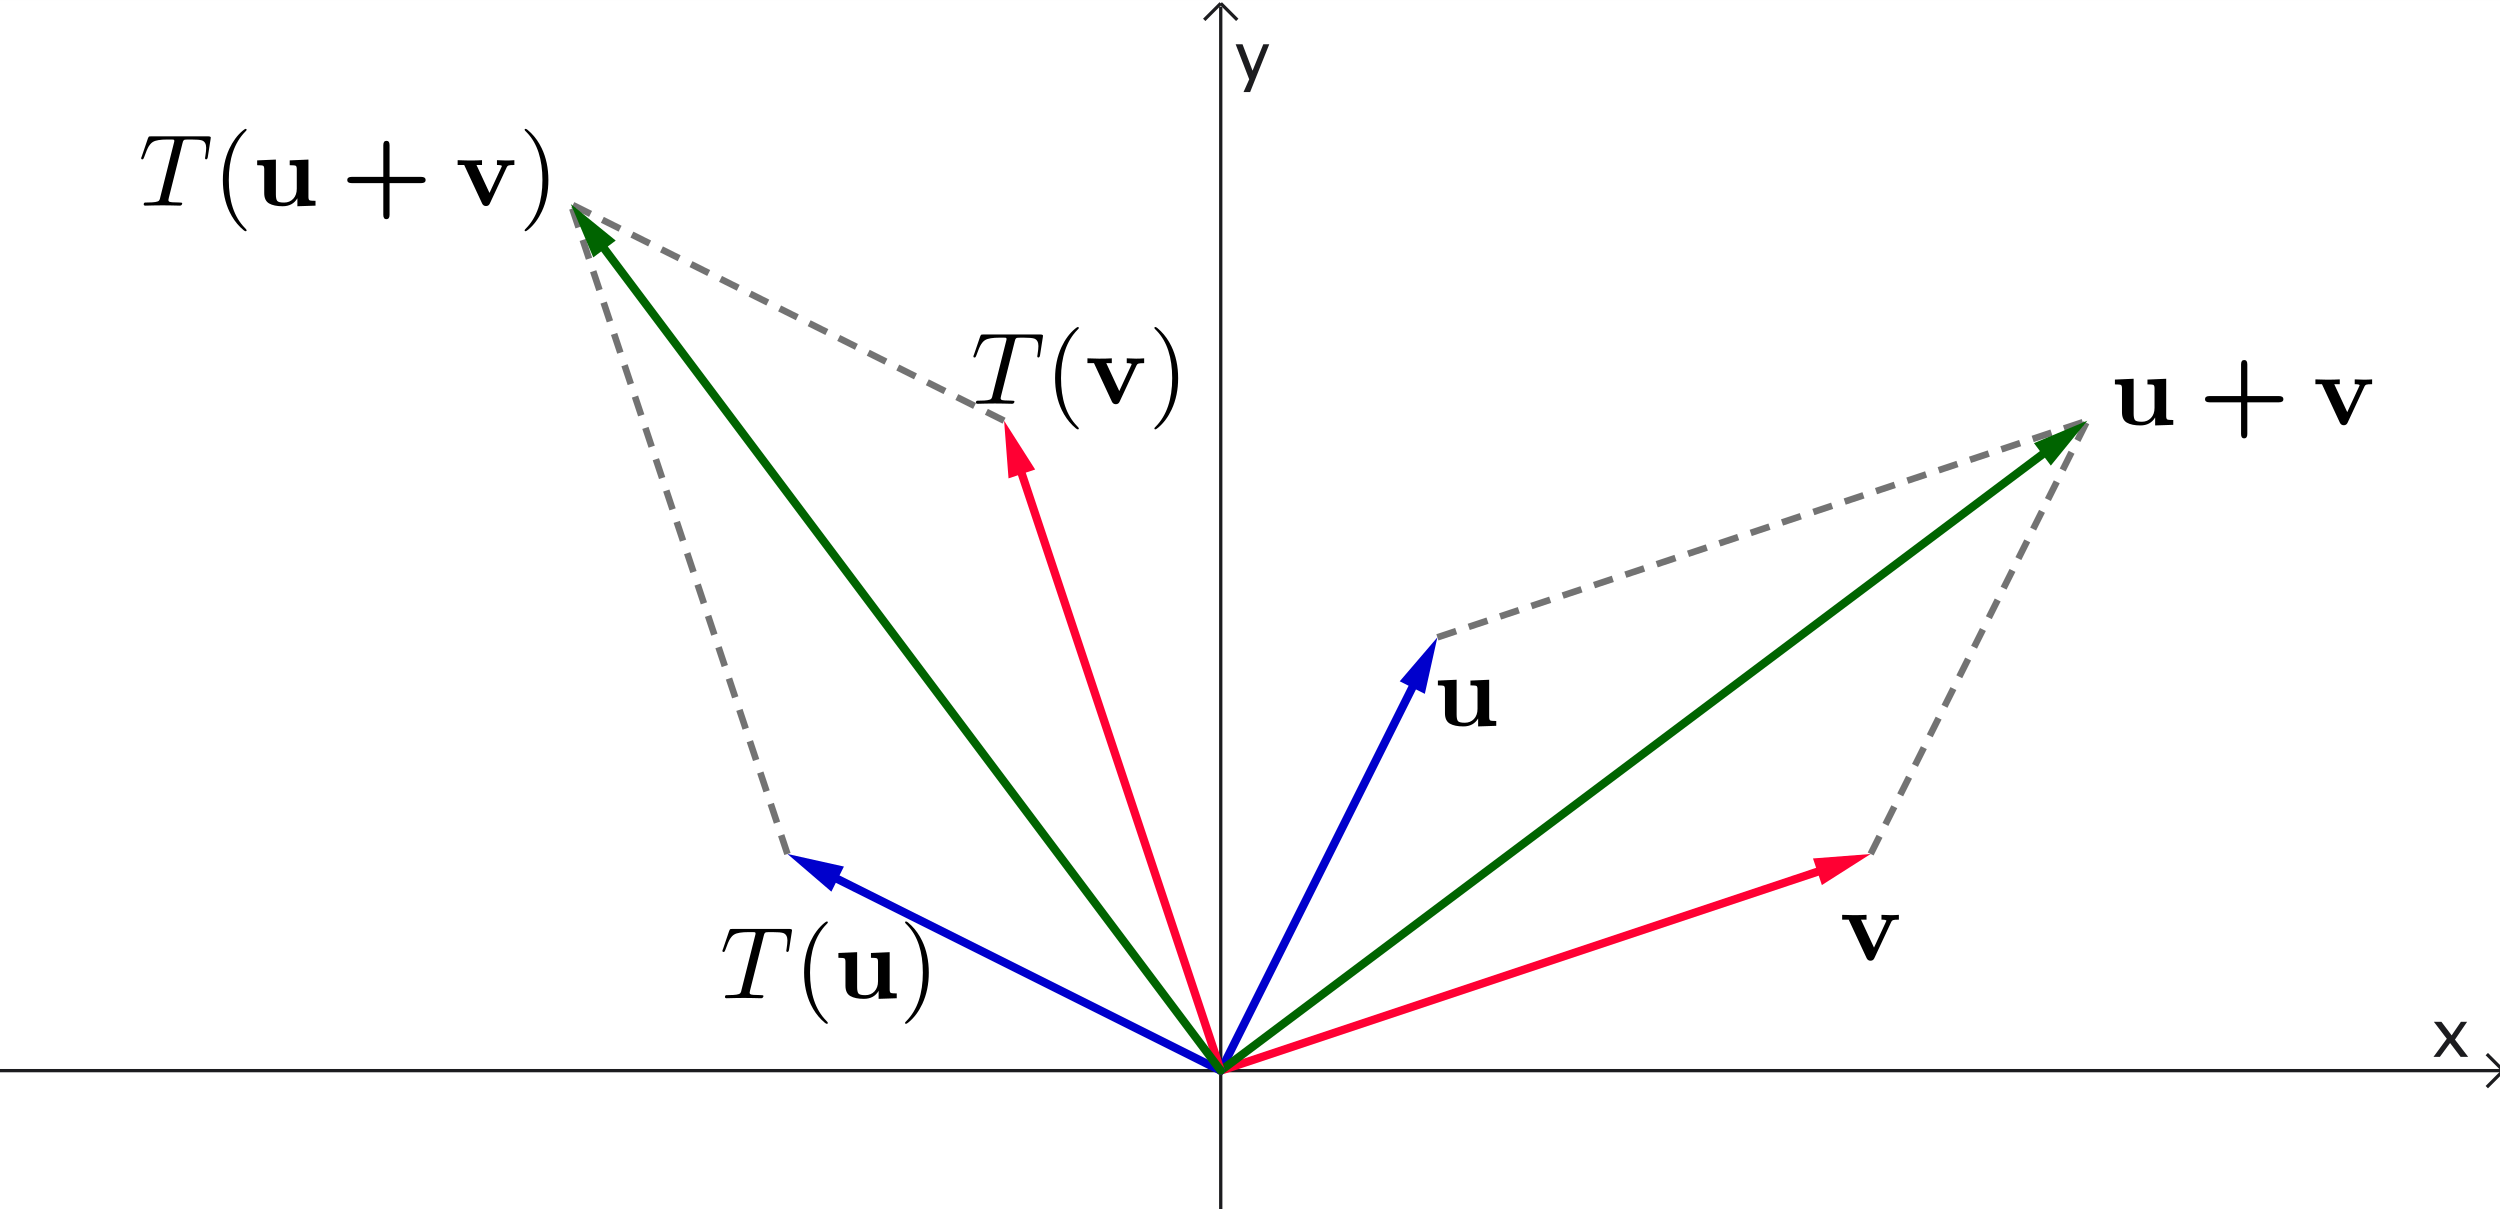
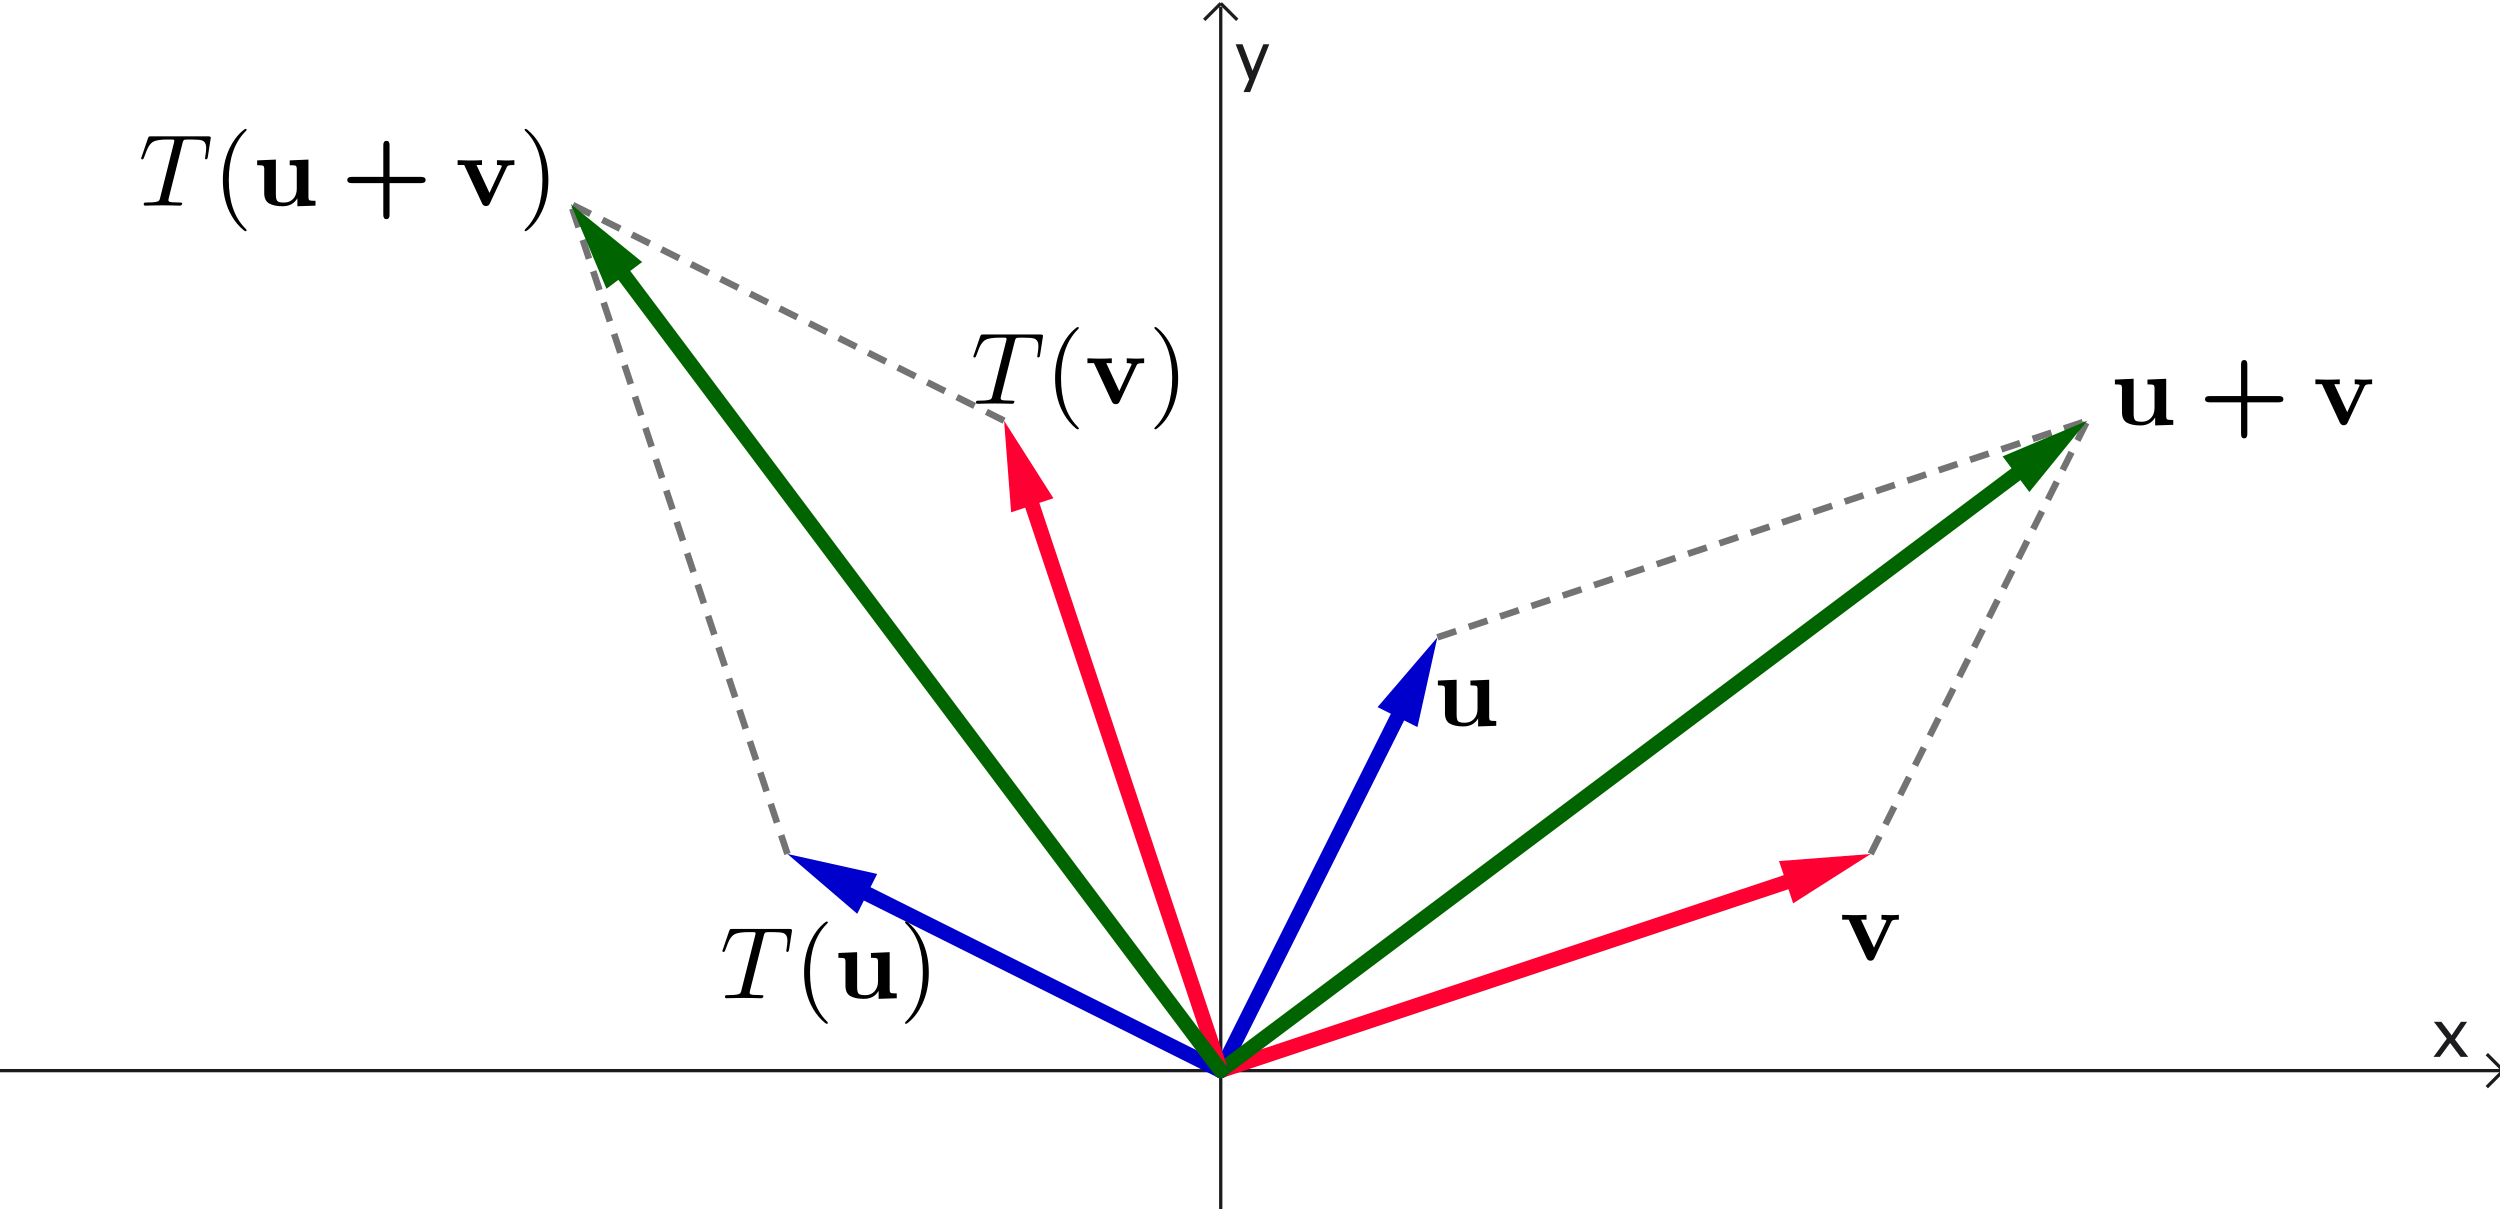
<svg xmlns="http://www.w3.org/2000/svg" version="1.1" baseProfile="full" width="23.14cm" height="11.189cm" viewBox="0 0 757 366">
  <g stroke-dashoffset="0" stroke-linejoin="miter" stroke-dasharray="none" stroke-width="1" stroke-linecap="square" stroke-miterlimit="10.000">
-     <clipPath id="clipc3ea86b8-57d0-4b7b-8f7b-2c72c73d7af8">
+     <clipPath id="clipa064e581-cd7c-45ed-8c48-73e059bdd0fc">
      <path d="M 0 0 L 0 367.00 L 759.00 367.00 L 759.00 0 z" />
    </clipPath>
    <g clip-path="url(#clip1)">
      <g fill="#ffffff" fill-rule="nonzero" fill-opacity="1" stroke="none">
        <path d="M 0 0 L 759.00 0 L 759.00 367.00 L 0 367.00 L 0 0 z" />
      </g>
    </g>
-     <clipPath id="clip0db4a43c-bb05-4250-ac1c-1faa10ddace3">
+     <clipPath id="clip0b846818-6258-4283-91d8-d1c5e910cdc9">
      <path d="M 0 0 L 0 367.00 L 759.00 367.00 L 759.00 0 z" />
    </clipPath>
    <g clip-path="url(#clip2)">
      <g stroke-opacity="1" fill="none" stroke="#1c1c1f" stroke-linecap="butt">
        <path d="M 369.64 2 L 369.64 367.00" />
      </g>
    </g>
-     <clipPath id="clip8db903e3-daa3-4205-8bb8-5accd9e9da5b">
+     <clipPath id="clipa6eed364-4244-49fd-bbd4-f849c9dbf397">
      <path d="M 0 0 L 0 367.00 L 759.00 367.00 L 759.00 0 z" />
    </clipPath>
    <g clip-path="url(#clip3)">
      <g stroke-opacity="1" fill="none" stroke="#1c1c1f" stroke-linecap="butt">
        <path d="M 369.64 1 L 364.64 6" />
      </g>
    </g>
-     <clipPath id="clip06de22af-8219-4cea-bf07-1225bd48ed68">
+     <clipPath id="clip9893a4e7-ae28-4933-9aa6-98c455147cae">
      <path d="M 0 0 L 0 367.00 L 759.00 367.00 L 759.00 0 z" />
    </clipPath>
    <g clip-path="url(#clip4)">
      <g stroke-opacity="1" fill="none" stroke="#1c1c1f" stroke-linecap="butt">
        <path d="M 369.64 1 L 374.64 6" />
      </g>
    </g>
-     <clipPath id="clip33e21926-91e4-49fe-b1ad-d27691a22e8d">
+     <clipPath id="clip8944e025-ee58-4f73-b05b-ed037d55479d">
      <path d="M 0 0 L 0 367.00 L 759.00 367.00 L 759.00 0 z" />
    </clipPath>
    <g clip-path="url(#clip5)">
      <g fill="#1c1c1f" fill-rule="nonzero" fill-opacity="1" stroke="none">
        <path d="M 736.86 320.00 L 740.89 314.52 L 736.98 309.39 L 739.26 309.39 L 742.36 313.48 L 745.16 309.39 L 747.04 309.39 L 743.36 314.78 L 747.36 320.00 L 745.07 320.00 L 741.88 315.80 L 738.79 320.00 z" />
      </g>
    </g>
-     <clipPath id="clip7aaffeeb-c2fa-4f74-b0db-bbebf2fb4381">
+     <clipPath id="clip5c2524cc-ed4a-4720-9235-3e1bd975000d">
      <path d="M 0 0 L 0 367.00 L 759.00 367.00 L 759.00 0 z" />
    </clipPath>
    <g clip-path="url(#clip6)">
      <g stroke-opacity="1" fill="none" stroke="#1c1c1f" stroke-linecap="butt">
        <path d="M 0 324.17 L 757.00 324.17" />
      </g>
    </g>
-     <clipPath id="clipa27ae152-c6ed-4196-b895-598af20bea13">
+     <clipPath id="clipefaccccf-1a83-47d5-bfe2-1f84c2d2781b">
      <path d="M 0 0 L 0 367.00 L 759.00 367.00 L 759.00 0 z" />
    </clipPath>
    <g clip-path="url(#clip7)">
      <g stroke-opacity="1" fill="none" stroke="#1c1c1f" stroke-linecap="butt">
        <path d="M 758.00 324.17 L 753.00 319.17" />
      </g>
    </g>
-     <clipPath id="clip1caef5b9-a9b8-464e-8d62-286d76f22863">
+     <clipPath id="clip196cb80e-a248-4a59-9334-26f4fef165e0">
      <path d="M 0 0 L 0 367.00 L 759.00 367.00 L 759.00 0 z" />
    </clipPath>
    <g clip-path="url(#clip8)">
      <g stroke-opacity="1" fill="none" stroke="#1c1c1f" stroke-linecap="butt">
        <path d="M 758.00 324.17 L 753.00 329.17" />
      </g>
    </g>
-     <clipPath id="clipbcf4a4c8-e412-4f4f-adc1-eb8c1e8cfc07">
+     <clipPath id="clip4a0d6f5f-45ab-4efe-ab0b-46a653d567ca">
      <path d="M 0 0 L 0 367.00 L 759.00 367.00 L 759.00 0 z" />
    </clipPath>
    <g clip-path="url(#clip9)">
      <g fill="#1c1c1f" fill-rule="nonzero" fill-opacity="1" stroke="none">
        <path d="M 376.54 27.857 L 378.26 24.000 L 374.16 13.395 L 376.24 13.395 L 379.27 21.383 L 382.52 13.395 L 384.33 13.395 L 378.54 27.857 z" />
      </g>
    </g>
    <g id="misc">
</g>
    <g id="layer0">
-       <clipPath id="clip0ee99dea-0169-4047-bc76-e16c8a32dce1">
+       <clipPath id="clip57a16f47-3f70-4e6d-ad49-f8a5e2d9057f">
        <path d="M 0 0 L 0 367.00 L 759.00 367.00 L 759.00 0 z" />
      </clipPath>
      <g clip-path="url(#clip10)">
        <g fill="none" stroke="#000000" stroke-opacity="0.549" stroke-linejoin="round" stroke-dasharray="6,4" stroke-width="2" stroke-linecap="butt">
          <path d="M 566.44 258.57 L 632.04 127.37" />
        </g>
      </g>
-       <clipPath id="clipfde66085-10df-4af8-a4c0-e0a36126cb8f">
+       <clipPath id="clip721f3503-b441-4bd9-8ecf-739edd54e97f">
        <path d="M 0 0 L 0 367.00 L 759.00 367.00 L 759.00 0 z" />
      </clipPath>
      <g clip-path="url(#clip11)">
        <g fill="none" stroke="#000000" stroke-opacity="0.549" stroke-linejoin="round" stroke-dasharray="6,4" stroke-width="2" stroke-linecap="butt">
          <path d="M 435.24 192.97 L 632.04 127.37" />
        </g>
      </g>
-       <clipPath id="clip973179ff-c99e-46dc-aad0-e03a7eee0686">
+       <clipPath id="clip5ae77c94-8eba-40ad-9d0a-f698a5d71ded">
        <path d="M 0 0 L 0 367.00 L 759.00 367.00 L 759.00 0 z" />
      </clipPath>
      <g clip-path="url(#clip12)">
        <g fill="none" stroke="#000000" stroke-opacity="0.549" stroke-linejoin="round" stroke-dasharray="6,4" stroke-width="2" stroke-linecap="butt">
          <path d="M 304.04 127.37 L 172.84 61.770" />
        </g>
      </g>
-       <clipPath id="clipd0238198-cf4e-4d97-a5d1-cf83425cc612">
+       <clipPath id="clipc1f0ba21-54bf-4169-881f-5ddfb0ff0583">
        <path d="M 0 0 L 0 367.00 L 759.00 367.00 L 759.00 0 z" />
      </clipPath>
      <g clip-path="url(#clip13)">
        <g fill="none" stroke="#000000" stroke-opacity="0.549" stroke-linejoin="round" stroke-dasharray="6,4" stroke-width="2" stroke-linecap="butt">
          <path d="M 238.44 258.57 L 172.84 61.770" />
        </g>
      </g>
-       <clipPath id="clip051f8f18-d4b0-4d17-a37a-a50615b9b5ce">
+       <clipPath id="clip56bd3860-feb6-4d3a-8723-5990f4068a00">
        <path d="M 0 0 L 0 367.00 L 759.00 367.00 L 759.00 0 z" />
      </clipPath>
      <g clip-path="url(#clip14)">
        <g fill="#ff0033" fill-rule="nonzero" fill-opacity="1" stroke="none">
-           <path d="M 566.44 258.57 L 548.97 259.92 L 549.92 262.76 L 549.92 262.76 C 549.92 262.76 549.92 262.76 549.92 262.76 L 369.24 322.99 C 368.59 323.21 368.24 323.91 368.45 324.57 C 368.63 325.09 369.12 325.42 369.64 325.42 C 369.77 325.42 369.90 325.40 370.03 325.36 L 550.71 265.13 C 550.71 265.13 550.71 265.13 550.71 265.13 L 550.71 265.13 L 551.66 267.98 L 566.44 258.57 z" />
-         </g>
-       </g>
-       <clipPath id="clipa4a30090-7253-4447-badb-ed8f6c9aabd1">
+           <path d="M 566.44 258.57 L 538.69 260.71 L 540.12 264.98 L 540.12 264.98 C 540.12 264.98 540.12 264.98 540.12 264.98 L 368.93 322.04 C 367.75 322.43 367.11 323.71 367.51 324.88 C 367.82 325.83 368.70 326.42 369.64 326.42 C 369.88 326.42 370.11 326.39 370.35 326.31 L 541.54 269.24 L 542.96 273.51 L 566.44 258.57 z" />
+         </g>
+       </g>
+       <clipPath id="clipdb39671c-b5c6-43c8-8a1d-80e6af33c5d9">
        <path d="M 0 0 L 0 367.00 L 759.00 367.00 L 759.00 0 z" />
      </clipPath>
      <g clip-path="url(#clip15)">
        <g fill="#0000cc" fill-rule="nonzero" fill-opacity="1" stroke="none">
-           <path d="M 435.24 192.97 L 423.84 206.28 L 426.52 207.62 L 426.52 207.62 C 426.52 207.62 426.52 207.62 426.52 207.62 L 368.52 323.61 C 368.21 324.23 368.46 324.98 369.08 325.29 C 369.26 325.38 369.45 325.42 369.64 325.42 C 370.10 325.42 370.54 325.17 370.76 324.73 L 428.76 208.74 C 428.76 208.74 428.76 208.74 428.76 208.74 L 428.76 208.74 L 431.44 210.08 L 435.24 192.97 z" />
-         </g>
-       </g>
-       <clipPath id="clip25a0d574-b4c9-436e-85a1-2133d4f68b61">
+           <path d="M 435.24 192.97 L 417.13 214.10 L 421.15 216.11 L 421.15 216.11 L 367.63 323.17 C 367.07 324.28 367.52 325.63 368.63 326.19 C 368.96 326.35 369.30 326.42 369.64 326.42 C 370.46 326.42 371.26 325.97 371.65 325.18 L 425.18 218.13 L 425.18 218.13 L 429.20 220.14 L 435.24 192.97 z" />
+         </g>
+       </g>
+       <clipPath id="clip4335f911-aee4-4ea9-9a3f-80fdc4075755">
        <path d="M 0 0 L 0 367.00 L 759.00 367.00 L 759.00 0 z" />
      </clipPath>
      <g clip-path="url(#clip16)">
        <g fill="#006400" fill-rule="nonzero" fill-opacity="1" stroke="none">
-           <path d="M 632.04 127.37 L 615.89 134.17 L 617.69 136.57 L 617.69 136.57 C 617.69 136.57 617.69 136.57 617.69 136.57 L 368.89 323.17 C 368.34 323.59 368.23 324.37 368.64 324.92 C 368.89 325.25 369.26 325.42 369.64 325.42 C 369.90 325.42 370.16 325.34 370.39 325.17 L 370.39 325.17 L 619.19 138.57 L 620.99 140.97 L 632.04 127.37 z" />
-         </g>
-       </g>
-       <clipPath id="clip4d1fc62c-879f-4b13-89dd-d6dce0bf6334">
+           <path d="M 632.04 127.37 L 606.39 138.17 L 609.09 141.77 L 609.09 141.77 C 609.09 141.77 609.09 141.77 609.09 141.77 L 368.29 322.37 C 367.30 323.12 367.09 324.53 367.84 325.52 C 368.28 326.11 368.96 326.42 369.64 326.42 C 370.11 326.42 370.58 326.28 370.99 325.97 L 370.99 325.97 L 611.79 145.37 L 614.49 148.97 L 632.04 127.37 z" />
+         </g>
+       </g>
+       <clipPath id="clip15c454a2-ed7f-4436-a315-2462d01ba7f6">
        <path d="M 0 0 L 0 367.00 L 759.00 367.00 L 759.00 0 z" />
      </clipPath>
      <g clip-path="url(#clip17)">
        <g fill="#ff0033" fill-rule="nonzero" fill-opacity="1" stroke="none">
-           <path d="M 304.04 127.37 L 305.38 144.84 L 308.23 143.89 L 308.23 143.89 C 308.23 143.89 308.23 143.89 308.23 143.89 L 368.45 324.57 C 368.63 325.09 369.12 325.42 369.64 325.42 C 369.77 325.42 369.90 325.40 370.03 325.36 C 370.69 325.14 371.04 324.43 370.83 323.78 L 310.60 143.10 C 310.60 143.10 310.60 143.10 310.60 143.10 L 310.60 143.10 L 313.45 142.15 L 304.04 127.37 z" />
-         </g>
-       </g>
-       <clipPath id="clip52f9f29c-663f-4965-8a6c-79c4225956e7">
+           <path d="M 304.04 127.37 L 306.17 155.12 L 310.44 153.70 L 310.44 153.70 L 367.51 324.88 C 367.82 325.83 368.70 326.42 369.64 326.42 C 369.88 326.42 370.11 326.39 370.35 326.31 C 371.53 325.91 372.17 324.64 371.77 323.46 L 314.71 152.27 L 314.71 152.27 L 318.98 150.85 L 304.04 127.37 z" />
+         </g>
+       </g>
+       <clipPath id="clip39fcbe52-61ca-4657-a34b-3a1a8ff2536e">
        <path d="M 0 0 L 0 367.00 L 759.00 367.00 L 759.00 0 z" />
      </clipPath>
      <g clip-path="url(#clip18)">
        <g fill="#0000cc" fill-rule="nonzero" fill-opacity="1" stroke="none">
-           <path d="M 238.44 258.57 L 251.74 269.98 L 253.08 267.29 L 369.08 325.29 C 369.26 325.38 369.45 325.42 369.64 325.42 C 370.10 325.42 370.54 325.17 370.76 324.73 C 371.07 324.11 370.82 323.36 370.20 323.05 L 254.20 265.06 L 255.54 262.37 L 238.44 258.57 z" />
-         </g>
-       </g>
-       <clipPath id="clip55941524-51d7-4d2e-a051-c42a70972dfd">
+           <path d="M 238.44 258.57 L 259.57 276.68 L 261.58 272.66 L 261.58 272.66 L 368.63 326.19 C 368.96 326.35 369.30 326.42 369.64 326.42 C 370.46 326.42 371.26 325.97 371.65 325.18 C 372.21 324.07 371.76 322.72 370.65 322.16 L 263.59 268.63 L 263.59 268.63 L 265.61 264.61 L 238.44 258.57 z" />
+         </g>
+       </g>
+       <clipPath id="clip885e6c06-5d37-401d-be14-5683a070c88b">
        <path d="M 0 0 L 0 367.00 L 759.00 367.00 L 759.00 0 z" />
      </clipPath>
      <g clip-path="url(#clip19)">
        <g fill="#006400" fill-rule="nonzero" fill-opacity="1" stroke="none">
-           <path d="M 172.84 61.770 L 179.64 77.920 L 182.04 76.120 L 368.64 324.92 C 368.89 325.25 369.26 325.42 369.64 325.42 C 369.90 325.42 370.16 325.34 370.39 325.17 C 370.94 324.76 371.05 323.97 370.64 323.42 L 184.04 74.620 L 186.44 72.820 L 172.84 61.770 z" />
+           <path d="M 172.84 61.770 L 183.64 87.420 L 187.24 84.720 L 187.24 84.720 L 367.84 325.52 C 368.28 326.11 368.96 326.42 369.64 326.42 C 370.11 326.42 370.58 326.28 370.99 325.97 C 371.98 325.23 372.19 323.82 371.44 322.82 L 190.84 82.020 L 194.44 79.320 L 172.84 61.770 z" />
        </g>
      </g>
      <g transform="matrix(0.31, 0, 0, 0.31, 434.00, 219.76)">
-         <clipPath id="clipef57aea4-a763-484d-ac1a-6b062b3c183b">
+         <clipPath id="clip200d42d7-3e62-4295-8c5d-59a0f8b0fecf">
          <path d="M -1400.0 -708.92 L -1400.0 474.95 L 1048.4 474.95 L 1048.4 -708.92 z" />
        </clipPath>
        <g clip-path="url(#clip20)">
          <g fill="#000000" fill-rule="nonzero" fill-opacity="1" stroke="none">
            <path d="M 43.797 -7.203 Q 39.203 0.594 29.406 0.594 Q 20.906 0.594 16.156 -2.156 Q 11.406 -4.906 11.406 -12.297 L 11.406 -35.594 Q 11.406 -38.406 10.344 -38.953 Q 9.297 -39.500 4.5 -39.500 L 4.5 -44.203 L 22.797 -45.000 L 22.797 -10.906 Q 22.797 -6.297 24.094 -4.641 Q 25.406 -3 30.797 -3 Q 36.297 -3 39.750 -6.703 Q 43.203 -10.406 43.203 -16.500 L 43.203 -35.594 Q 43.203 -38.406 42.141 -38.953 Q 41.094 -39.500 36.297 -39.500 L 36.297 -44.203 L 54.594 -45.000 L 54.594 -8.594 Q 54.594 -5.797 55.641 -5.25 Q 56.703 -4.703 61.500 -4.703 L 61.500 0 L 43.797 0.594 L 43.797 -7.203 z" />
          </g>
        </g>
      </g>
      <g transform="matrix(0.31, 0, 0, 0.31, 557.00, 290.76)">
-         <clipPath id="clipfc7fdf30-fd91-4cc7-b083-aceda8f88c59">
+         <clipPath id="clipad6d72f5-8b5e-42f2-acf1-822c3ff02bbf">
          <path d="M -1796.8 -937.95 L -1796.8 245.92 L 651.61 245.92 L 651.61 -937.95 z" />
        </clipPath>
        <g clip-path="url(#clip21)">
          <g fill="#000000" fill-rule="nonzero" fill-opacity="1" stroke="none">
            <path d="M 50.594 -37.594 L 34.000 -2 Q 32.906 0.406 30.297 0.406 Q 27.703 0.406 26.500 -2.094 L 9 -39.703 L 2.594 -39.703 L 2.594 -44.406 Q 3.594 -44.406 8 -44.250 Q 12.406 -44.094 14.000 -44.094 Q 21.406 -44.094 26.406 -44.406 L 26.406 -39.703 L 21.000 -39.703 L 33.703 -12.406 L 45.297 -37.406 Q 45.797 -38.406 45.797 -38.594 Q 45.797 -39.703 41.000 -39.703 L 41.000 -44.406 Q 47.297 -44.094 50.094 -44.094 Q 54.203 -44.094 58.000 -44.406 L 58.000 -39.703 Q 53.594 -39.703 52.344 -39.250 Q 51.094 -38.797 50.594 -37.594 z" />
          </g>
        </g>
      </g>
      <g transform="matrix(0.31, 0, 0, 0.31, 639.00, 128.62)">
-         <clipPath id="clip03a89c86-e4f8-4533-99ec-c0e2d0a664f7">
+         <clipPath id="clipd135ebb0-d449-452b-a2b5-fbdebad321f7">
          <path d="M -2061.3 -414.91 L -2061.3 768.96 L 387.10 768.96 L 387.10 -414.91 z" />
        </clipPath>
        <g clip-path="url(#clip22)">
          <g fill="#000000" fill-rule="nonzero" fill-opacity="1" stroke="none">
            <path d="M 43.797 -7.203 Q 39.203 0.594 29.406 0.594 Q 20.906 0.594 16.156 -2.156 Q 11.406 -4.906 11.406 -12.297 L 11.406 -35.594 Q 11.406 -38.406 10.344 -38.953 Q 9.297 -39.500 4.5 -39.500 L 4.5 -44.203 L 22.797 -45.000 L 22.797 -10.906 Q 22.797 -6.297 24.094 -4.641 Q 25.406 -3 30.797 -3 Q 36.297 -3 39.750 -6.703 Q 43.203 -10.406 43.203 -16.500 L 43.203 -35.594 Q 43.203 -38.406 42.141 -38.953 Q 41.094 -39.500 36.297 -39.500 L 36.297 -44.203 L 54.594 -45.000 L 54.594 -8.594 Q 54.594 -5.797 55.641 -5.25 Q 56.703 -4.703 61.500 -4.703 L 61.500 0 L 43.797 0.594 L 43.797 -7.203 z" />
          </g>
        </g>
      </g>
      <g transform="matrix(0.31, 0, 0, 0.31, 665.70, 128.62)">
-         <clipPath id="clip3162f95b-0be6-4567-b799-055da1796be4">
+         <clipPath id="clip35ad2e27-e40c-497d-bc51-4f89e872e4af">
          <path d="M -2147.4 -414.91 L -2147.4 768.96 L 300.97 768.96 L 300.97 -414.91 z" />
        </clipPath>
        <g clip-path="url(#clip23)">
          <g fill="#000000" fill-rule="nonzero" fill-opacity="1" stroke="none">
            <path d="M 47.703 -22.000 L 47.703 9 Q 47.703 13.203 44.594 13.203 Q 41.594 13.203 41.594 9 L 41.594 -22.000 L 10.703 -22.000 Q 6.406 -22.000 6.406 -25.000 Q 6.406 -28.094 10.703 -28.094 L 41.594 -28.094 L 41.594 -59.094 Q 41.594 -63.297 44.703 -63.297 Q 47.703 -63.297 47.703 -59.094 L 47.703 -28.094 L 78.594 -28.094 Q 82.906 -28.094 82.906 -25.000 Q 82.906 -22.000 78.594 -22.000 L 47.703 -22.000 z" />
          </g>
        </g>
      </g>
      <g transform="matrix(0.31, 0, 0, 0.31, 700.30, 128.62)">
-         <clipPath id="clip964297f7-ff75-42d8-b759-68137b19cd9e">
+         <clipPath id="clip61b217e4-f2c7-4537-bfb1-3ce54c16f723">
          <path d="M -2259.0 -414.91 L -2259.0 768.96 L 189.35 768.96 L 189.35 -414.91 z" />
        </clipPath>
        <g clip-path="url(#clip24)">
          <g fill="#000000" fill-rule="nonzero" fill-opacity="1" stroke="none">
            <path d="M 50.594 -37.594 L 34.000 -2 Q 32.906 0.406 30.297 0.406 Q 27.703 0.406 26.500 -2.094 L 9 -39.703 L 2.594 -39.703 L 2.594 -44.406 Q 3.594 -44.406 8 -44.250 Q 12.406 -44.094 14.000 -44.094 Q 21.406 -44.094 26.406 -44.406 L 26.406 -39.703 L 21.000 -39.703 L 33.703 -12.406 L 45.297 -37.406 Q 45.797 -38.406 45.797 -38.594 Q 45.797 -39.703 41.000 -39.703 L 41.000 -44.406 Q 47.297 -44.094 50.094 -44.094 Q 54.203 -44.094 58.000 -44.406 L 58.000 -39.703 Q 53.594 -39.703 52.344 -39.250 Q 51.094 -38.797 50.594 -37.594 z" />
          </g>
        </g>
      </g>
      <g transform="matrix(0.31, 0, 0, 0.31, 42.000, 62.250)">
-         <clipPath id="clip3989bfd5-a448-48b7-a6f7-0bbe1271974c">
+         <clipPath id="clip31f1f77b-8f40-4c25-a86c-fd2a493b2998">
          <path d="M -135.48 -200.81 L -135.48 983.06 L 2312.9 983.06 L 2312.9 -200.81 z" />
        </clipPath>
        <g clip-path="url(#clip25)">
          <g fill="#000000" fill-rule="nonzero" fill-opacity="1" stroke="none">
            <path d="M 42.703 -60.703 L 29.406 -7.594 Q 29.000 -6.094 29.000 -5.5 Q 29.000 -4 30.594 -3.594 L 30.703 -3.594 Q 31.406 -3.406 32.703 -3.297 Q 35.297 -3.094 39.094 -3.094 Q 42.203 -3.094 42.406 -2.5 Q 42.500 -2.297 42.500 -2 Q 42.094 -0.094 40.297 0 L 31.703 -0.203 L 31.594 -0.203 L 23.500 -0.297 L 23.297 -0.297 L 15.000 -0.203 L 14.797 -0.203 L 6.703 0 L 6.594 0 Q 4.906 0 4.906 -1.203 Q 4.906 -2.703 6 -3 Q 6.703 -3.094 9.094 -3.094 Q 18.000 -3.094 19.703 -4.797 Q 20.297 -5.406 20.703 -6.594 Q 20.703 -6.797 20.797 -7.094 L 20.797 -7.297 L 20.906 -7.297 L 20.906 -7.406 Q 20.906 -7.5 21.000 -7.906 L 34.406 -61.297 Q 34.797 -62.500 34.797 -63.391 Q 34.797 -64.297 33.906 -64.500 Q 33.297 -64.594 32.000 -64.594 L 28.094 -64.594 Q 17.797 -64.594 14.000 -62.297 Q 11.906 -61.094 10.297 -58.594 L 10.203 -58.500 L 10.203 -58.406 L 10.094 -58.406 Q 8 -55.094 5.297 -47.297 Q 4.594 -45.406 4.094 -45.297 Q 3.906 -45.203 3.594 -45.203 Q 2.406 -45.203 2.406 -46.297 Q 2.406 -46.906 3 -48.094 L 9 -65.703 Q 9.594 -67.406 10.406 -67.594 Q 10.906 -67.703 12.203 -67.703 L 67.703 -67.703 Q 70.203 -67.703 70.406 -66.594 Q 70.406 -65.703 70.203 -64.906 L 67.500 -47.500 Q 67.203 -45.406 66.000 -45.203 Q 64.797 -45.203 64.797 -46.500 Q 64.797 -47.203 65.094 -48.406 Q 65.906 -53.594 65.906 -56.406 Q 65.906 -62.203 61.797 -63.703 Q 59.203 -64.594 51.297 -64.594 Q 45.906 -64.594 45.000 -64.406 Q 43.703 -64.094 43.094 -62.203 L 43.094 -62.094 Q 42.906 -61.594 42.703 -60.703 z" />
          </g>
        </g>
      </g>
      <g transform="matrix(0.31, 0, 0, 0.31, 64.413, 62.250)">
-         <clipPath id="clip5b9ac215-8b93-424e-9848-f0930f462621">
+         <clipPath id="clip3bd8b320-2ff3-400b-9198-683a5f77cdf1">
          <path d="M -207.78 -200.81 L -207.78 983.06 L 2240.6 983.06 L 2240.6 -200.81 z" />
        </clipPath>
        <g clip-path="url(#clip26)">
          <g fill="#000000" fill-rule="nonzero" fill-opacity="1" stroke="none">
            <path d="M 33.094 24.000 L 33.094 24.000 Q 33.094 25.000 32.094 25.000 Q 30.906 25.000 26.797 20.906 Q 20.594 14.703 16.500 6.203 Q 9.906 -7.406 9.906 -25.000 Q 9.906 -41.906 16.203 -55.500 Q 21.406 -66.594 29.406 -73.297 Q 31.500 -75.000 32.094 -75.000 Q 33.094 -75.000 33.094 -74.000 Q 33.094 -73.500 31.797 -72.297 Q 15.703 -55.906 15.703 -25.000 Q 15.703 5.797 31.406 21.797 Q 33.094 23.500 33.094 24.000 z" />
          </g>
        </g>
      </g>
      <g transform="matrix(0.31, 0, 0, 0.31, 76.472, 62.250)">
-         <clipPath id="clipf65ad522-43ba-495a-a2f7-895c78a5bdfe">
+         <clipPath id="clip42999674-6838-4f68-8099-01bdac6d503e">
          <path d="M -246.68 -200.81 L -246.68 983.06 L 2201.7 983.06 L 2201.7 -200.81 z" />
        </clipPath>
        <g clip-path="url(#clip27)">
          <g fill="#000000" fill-rule="nonzero" fill-opacity="1" stroke="none">
            <path d="M 43.797 -7.203 Q 39.203 0.594 29.406 0.594 Q 20.906 0.594 16.156 -2.156 Q 11.406 -4.906 11.406 -12.297 L 11.406 -35.594 Q 11.406 -38.406 10.344 -38.953 Q 9.297 -39.500 4.5 -39.500 L 4.5 -44.203 L 22.797 -45.000 L 22.797 -10.906 Q 22.797 -6.297 24.094 -4.641 Q 25.406 -3 30.797 -3 Q 36.297 -3 39.750 -6.703 Q 43.203 -10.406 43.203 -16.500 L 43.203 -35.594 Q 43.203 -38.406 42.141 -38.953 Q 41.094 -39.500 36.297 -39.500 L 36.297 -44.203 L 54.594 -45.000 L 54.594 -8.594 Q 54.594 -5.797 55.641 -5.25 Q 56.703 -4.703 61.500 -4.703 L 61.500 0 L 43.797 0.594 L 43.797 -7.203 z" />
          </g>
        </g>
      </g>
      <g transform="matrix(0.31, 0, 0, 0.31, 103.17, 62.250)">
-         <clipPath id="clip44cd3b9c-7224-409e-8af1-736d42b272ac">
+         <clipPath id="clipdef6a49e-0d8b-46b6-91b1-c7b34030c5a4">
          <path d="M -332.81 -200.81 L -332.81 983.06 L 2115.6 983.06 L 2115.6 -200.81 z" />
        </clipPath>
        <g clip-path="url(#clip28)">
          <g fill="#000000" fill-rule="nonzero" fill-opacity="1" stroke="none">
            <path d="M 47.703 -22.000 L 47.703 9 Q 47.703 13.203 44.594 13.203 Q 41.594 13.203 41.594 9 L 41.594 -22.000 L 10.703 -22.000 Q 6.406 -22.000 6.406 -25.000 Q 6.406 -28.094 10.703 -28.094 L 41.594 -28.094 L 41.594 -59.094 Q 41.594 -63.297 44.703 -63.297 Q 47.703 -63.297 47.703 -59.094 L 47.703 -28.094 L 78.594 -28.094 Q 82.906 -28.094 82.906 -25.000 Q 82.906 -22.000 78.594 -22.000 L 47.703 -22.000 z" />
          </g>
        </g>
      </g>
      <g transform="matrix(0.31, 0, 0, 0.31, 137.77, 62.250)">
-         <clipPath id="clip9a0c58a9-eec4-490c-aeb0-c3af8270662e">
+         <clipPath id="clip845a8ead-972d-4658-ad8f-521decbcaf61">
          <path d="M -444.43 -200.81 L -444.43 983.06 L 2004.0 983.06 L 2004.0 -200.81 z" />
        </clipPath>
        <g clip-path="url(#clip29)">
          <g fill="#000000" fill-rule="nonzero" fill-opacity="1" stroke="none">
            <path d="M 50.594 -37.594 L 34.000 -2 Q 32.906 0.406 30.297 0.406 Q 27.703 0.406 26.500 -2.094 L 9 -39.703 L 2.594 -39.703 L 2.594 -44.406 Q 3.594 -44.406 8 -44.250 Q 12.406 -44.094 14.000 -44.094 Q 21.406 -44.094 26.406 -44.406 L 26.406 -39.703 L 21.000 -39.703 L 33.703 -12.406 L 45.297 -37.406 Q 45.797 -38.406 45.797 -38.594 Q 45.797 -39.703 41.000 -39.703 L 41.000 -44.406 Q 47.297 -44.094 50.094 -44.094 Q 54.203 -44.094 58.000 -44.406 L 58.000 -39.703 Q 53.594 -39.703 52.344 -39.250 Q 51.094 -38.797 50.594 -37.594 z" />
          </g>
        </g>
      </g>
      <g transform="matrix(0.31, 0, 0, 0.31, 157.09, 62.250)">
-         <clipPath id="clipd336ac61-ec62-434c-9990-2a69e69275d6">
+         <clipPath id="clipc7ca8f30-462a-45bf-b657-a60c7800d353">
          <path d="M -506.73 -200.81 L -506.73 983.06 L 1941.7 983.06 L 1941.7 -200.81 z" />
        </clipPath>
        <g clip-path="url(#clip30)">
          <g fill="#000000" fill-rule="nonzero" fill-opacity="1" stroke="none">
            <path d="M 28.906 -25.000 L 28.906 -25.000 Q 28.906 -8.094 22.594 5.5 Q 17.406 16.594 9.406 23.297 Q 7.297 25.000 6.703 25.000 Q 5.703 25.000 5.703 24.000 Q 5.703 23.500 7 22.297 Q 23.094 5.906 23.094 -25.000 Q 23.094 -55.500 8.094 -71.203 L 7.594 -71.703 Q 5.703 -73.500 5.703 -74.000 Q 5.703 -75.000 6.703 -75.000 Q 7.906 -75.000 12.000 -70.906 Q 18.203 -64.703 22.297 -56.203 Q 28.906 -42.594 28.906 -25.000 z" />
          </g>
        </g>
      </g>
      <g transform="matrix(0.31, 0, 0, 0.31, 218.00, 302.25)">
-         <clipPath id="clipd015441a-5b27-46f4-855f-19e08e85ae2c">
+         <clipPath id="clip720e46cb-6e69-4f9a-be8d-cd5ce0e7dbd5">
          <path d="M -703.23 -975.00 L -703.23 208.87 L 1745.2 208.87 L 1745.2 -975.00 z" />
        </clipPath>
        <g clip-path="url(#clip31)">
          <g fill="#000000" fill-rule="nonzero" fill-opacity="1" stroke="none">
            <path d="M 42.703 -60.703 L 29.406 -7.594 Q 29.000 -6.094 29.000 -5.5 Q 29.000 -4 30.594 -3.594 L 30.703 -3.594 Q 31.406 -3.406 32.703 -3.297 Q 35.297 -3.094 39.094 -3.094 Q 42.203 -3.094 42.406 -2.5 Q 42.500 -2.297 42.500 -2 Q 42.094 -0.094 40.297 0 L 31.703 -0.203 L 31.594 -0.203 L 23.500 -0.297 L 23.297 -0.297 L 15.000 -0.203 L 14.797 -0.203 L 6.703 0 L 6.594 0 Q 4.906 0 4.906 -1.203 Q 4.906 -2.703 6 -3 Q 6.703 -3.094 9.094 -3.094 Q 18.000 -3.094 19.703 -4.797 Q 20.297 -5.406 20.703 -6.594 Q 20.703 -6.797 20.797 -7.094 L 20.797 -7.297 L 20.906 -7.297 L 20.906 -7.406 Q 20.906 -7.5 21.000 -7.906 L 34.406 -61.297 Q 34.797 -62.500 34.797 -63.391 Q 34.797 -64.297 33.906 -64.500 Q 33.297 -64.594 32.000 -64.594 L 28.094 -64.594 Q 17.797 -64.594 14.000 -62.297 Q 11.906 -61.094 10.297 -58.594 L 10.203 -58.500 L 10.203 -58.406 L 10.094 -58.406 Q 8 -55.094 5.297 -47.297 Q 4.594 -45.406 4.094 -45.297 Q 3.906 -45.203 3.594 -45.203 Q 2.406 -45.203 2.406 -46.297 Q 2.406 -46.906 3 -48.094 L 9 -65.703 Q 9.594 -67.406 10.406 -67.594 Q 10.906 -67.703 12.203 -67.703 L 67.703 -67.703 Q 70.203 -67.703 70.406 -66.594 Q 70.406 -65.703 70.203 -64.906 L 67.500 -47.500 Q 67.203 -45.406 66.000 -45.203 Q 64.797 -45.203 64.797 -46.500 Q 64.797 -47.203 65.094 -48.406 Q 65.906 -53.594 65.906 -56.406 Q 65.906 -62.203 61.797 -63.703 Q 59.203 -64.594 51.297 -64.594 Q 45.906 -64.594 45.000 -64.406 Q 43.703 -64.094 43.094 -62.203 L 43.094 -62.094 Q 42.906 -61.594 42.703 -60.703 z" />
          </g>
        </g>
      </g>
      <g transform="matrix(0.31, 0, 0, 0.31, 240.41, 302.25)">
-         <clipPath id="clip49a76bdb-59a0-4fbe-b0a5-287466861b09">
+         <clipPath id="clip09f01df2-afb9-4b9d-9ae6-4390ccf94334">
          <path d="M -775.53 -975.00 L -775.53 208.87 L 1672.9 208.87 L 1672.9 -975.00 z" />
        </clipPath>
        <g clip-path="url(#clip32)">
          <g fill="#000000" fill-rule="nonzero" fill-opacity="1" stroke="none">
            <path d="M 33.094 24.000 L 33.094 24.000 Q 33.094 25.000 32.094 25.000 Q 30.906 25.000 26.797 20.906 Q 20.594 14.703 16.500 6.203 Q 9.906 -7.406 9.906 -25.000 Q 9.906 -41.906 16.203 -55.500 Q 21.406 -66.594 29.406 -73.297 Q 31.500 -75.000 32.094 -75.000 Q 33.094 -75.000 33.094 -74.000 Q 33.094 -73.500 31.797 -72.297 Q 15.703 -55.906 15.703 -25.000 Q 15.703 5.797 31.406 21.797 Q 33.094 23.500 33.094 24.000 z" />
          </g>
        </g>
      </g>
      <g transform="matrix(0.31, 0, 0, 0.31, 252.47, 302.25)">
-         <clipPath id="clip1dc7b8c4-0a96-4820-88d8-33442bd91c89">
+         <clipPath id="clip7884ad1a-f4f2-4a83-9a4f-c5d919ebdd7a">
          <path d="M -814.43 -975.00 L -814.43 208.87 L 1634.0 208.87 L 1634.0 -975.00 z" />
        </clipPath>
        <g clip-path="url(#clip33)">
          <g fill="#000000" fill-rule="nonzero" fill-opacity="1" stroke="none">
            <path d="M 43.797 -7.203 Q 39.203 0.594 29.406 0.594 Q 20.906 0.594 16.156 -2.156 Q 11.406 -4.906 11.406 -12.297 L 11.406 -35.594 Q 11.406 -38.406 10.344 -38.953 Q 9.297 -39.500 4.5 -39.500 L 4.5 -44.203 L 22.797 -45.000 L 22.797 -10.906 Q 22.797 -6.297 24.094 -4.641 Q 25.406 -3 30.797 -3 Q 36.297 -3 39.750 -6.703 Q 43.203 -10.406 43.203 -16.500 L 43.203 -35.594 Q 43.203 -38.406 42.141 -38.953 Q 41.094 -39.500 36.297 -39.500 L 36.297 -44.203 L 54.594 -45.000 L 54.594 -8.594 Q 54.594 -5.797 55.641 -5.25 Q 56.703 -4.703 61.500 -4.703 L 61.500 0 L 43.797 0.594 L 43.797 -7.203 z" />
          </g>
        </g>
      </g>
      <g transform="matrix(0.31, 0, 0, 0.31, 272.28, 302.25)">
-         <clipPath id="clipe574c1cf-8bb0-42bd-b82d-a778744f7153">
+         <clipPath id="clip814bb439-00a4-45ae-a2ed-458551e7ce45">
          <path d="M -878.33 -975.00 L -878.33 208.87 L 1570.1 208.87 L 1570.1 -975.00 z" />
        </clipPath>
        <g clip-path="url(#clip34)">
          <g fill="#000000" fill-rule="nonzero" fill-opacity="1" stroke="none">
            <path d="M 28.906 -25.000 L 28.906 -25.000 Q 28.906 -8.094 22.594 5.5 Q 17.406 16.594 9.406 23.297 Q 7.297 25.000 6.703 25.000 Q 5.703 25.000 5.703 24.000 Q 5.703 23.500 7 22.297 Q 23.094 5.906 23.094 -25.000 Q 23.094 -55.500 8.094 -71.203 L 7.594 -71.703 Q 5.703 -73.500 5.703 -74.000 Q 5.703 -75.000 6.703 -75.000 Q 7.906 -75.000 12.000 -70.906 Q 18.203 -64.703 22.297 -56.203 Q 28.906 -42.594 28.906 -25.000 z" />
          </g>
        </g>
      </g>
      <g transform="matrix(0.31, 0, 0, 0.31, 294.00, 122.25)">
-         <clipPath id="clip3209097d-1ef5-43fe-9331-479f9d58569e">
+         <clipPath id="clip71abee69-0860-4176-aae8-0f1ca021f714">
          <path d="M -948.39 -394.35 L -948.39 789.52 L 1500.0 789.52 L 1500.0 -394.35 z" />
        </clipPath>
        <g clip-path="url(#clip35)">
          <g fill="#000000" fill-rule="nonzero" fill-opacity="1" stroke="none">
            <path d="M 42.703 -60.703 L 29.406 -7.594 Q 29.000 -6.094 29.000 -5.5 Q 29.000 -4 30.594 -3.594 L 30.703 -3.594 Q 31.406 -3.406 32.703 -3.297 Q 35.297 -3.094 39.094 -3.094 Q 42.203 -3.094 42.406 -2.5 Q 42.500 -2.297 42.500 -2 Q 42.094 -0.094 40.297 0 L 31.703 -0.203 L 31.594 -0.203 L 23.500 -0.297 L 23.297 -0.297 L 15.000 -0.203 L 14.797 -0.203 L 6.703 0 L 6.594 0 Q 4.906 0 4.906 -1.203 Q 4.906 -2.703 6 -3 Q 6.703 -3.094 9.094 -3.094 Q 18.000 -3.094 19.703 -4.797 Q 20.297 -5.406 20.703 -6.594 Q 20.703 -6.797 20.797 -7.094 L 20.797 -7.297 L 20.906 -7.297 L 20.906 -7.406 Q 20.906 -7.5 21.000 -7.906 L 34.406 -61.297 Q 34.797 -62.500 34.797 -63.391 Q 34.797 -64.297 33.906 -64.500 Q 33.297 -64.594 32.000 -64.594 L 28.094 -64.594 Q 17.797 -64.594 14.000 -62.297 Q 11.906 -61.094 10.297 -58.594 L 10.203 -58.500 L 10.203 -58.406 L 10.094 -58.406 Q 8 -55.094 5.297 -47.297 Q 4.594 -45.406 4.094 -45.297 Q 3.906 -45.203 3.594 -45.203 Q 2.406 -45.203 2.406 -46.297 Q 2.406 -46.906 3 -48.094 L 9 -65.703 Q 9.594 -67.406 10.406 -67.594 Q 10.906 -67.703 12.203 -67.703 L 67.703 -67.703 Q 70.203 -67.703 70.406 -66.594 Q 70.406 -65.703 70.203 -64.906 L 67.500 -47.500 Q 67.203 -45.406 66.000 -45.203 Q 64.797 -45.203 64.797 -46.500 Q 64.797 -47.203 65.094 -48.406 Q 65.906 -53.594 65.906 -56.406 Q 65.906 -62.203 61.797 -63.703 Q 59.203 -64.594 51.297 -64.594 Q 45.906 -64.594 45.000 -64.406 Q 43.703 -64.094 43.094 -62.203 L 43.094 -62.094 Q 42.906 -61.594 42.703 -60.703 z" />
          </g>
        </g>
      </g>
      <g transform="matrix(0.31, 0, 0, 0.31, 316.41, 122.25)">
-         <clipPath id="clipff6cb5c6-6ab5-4dd9-952d-a1b0efcc4779">
+         <clipPath id="clipa5fc235a-cb31-4ff8-a8fe-c1661b955cd4">
          <path d="M -1020.7 -394.35 L -1020.7 789.52 L 1427.7 789.52 L 1427.7 -394.35 z" />
        </clipPath>
        <g clip-path="url(#clip36)">
          <g fill="#000000" fill-rule="nonzero" fill-opacity="1" stroke="none">
            <path d="M 33.094 24.000 L 33.094 24.000 Q 33.094 25.000 32.094 25.000 Q 30.906 25.000 26.797 20.906 Q 20.594 14.703 16.500 6.203 Q 9.906 -7.406 9.906 -25.000 Q 9.906 -41.906 16.203 -55.500 Q 21.406 -66.594 29.406 -73.297 Q 31.500 -75.000 32.094 -75.000 Q 33.094 -75.000 33.094 -74.000 Q 33.094 -73.500 31.797 -72.297 Q 15.703 -55.906 15.703 -25.000 Q 15.703 5.797 31.406 21.797 Q 33.094 23.500 33.094 24.000 z" />
          </g>
        </g>
      </g>
      <g transform="matrix(0.31, 0, 0, 0.31, 328.47, 122.25)">
-         <clipPath id="clip7631f536-cc52-42ea-ab6b-a689781dec0a">
+         <clipPath id="clip945efc36-2f34-4207-b1f3-63ca028e8645">
          <path d="M -1059.6 -394.35 L -1059.6 789.52 L 1388.8 789.52 L 1388.8 -394.35 z" />
        </clipPath>
        <g clip-path="url(#clip37)">
          <g fill="#000000" fill-rule="nonzero" fill-opacity="1" stroke="none">
            <path d="M 50.594 -37.594 L 34.000 -2 Q 32.906 0.406 30.297 0.406 Q 27.703 0.406 26.500 -2.094 L 9 -39.703 L 2.594 -39.703 L 2.594 -44.406 Q 3.594 -44.406 8 -44.250 Q 12.406 -44.094 14.000 -44.094 Q 21.406 -44.094 26.406 -44.406 L 26.406 -39.703 L 21.000 -39.703 L 33.703 -12.406 L 45.297 -37.406 Q 45.797 -38.406 45.797 -38.594 Q 45.797 -39.703 41.000 -39.703 L 41.000 -44.406 Q 47.297 -44.094 50.094 -44.094 Q 54.203 -44.094 58.000 -44.406 L 58.000 -39.703 Q 53.594 -39.703 52.344 -39.250 Q 51.094 -38.797 50.594 -37.594 z" />
          </g>
        </g>
      </g>
      <g transform="matrix(0.31, 0, 0, 0.31, 347.78, 122.25)">
-         <clipPath id="clip0b0dd126-292a-4878-a3d2-89562d3654ea">
+         <clipPath id="clip49e54baf-ef63-4c8b-882c-c03d00285a77">
          <path d="M -1121.9 -394.35 L -1121.9 789.52 L 1326.5 789.52 L 1326.5 -394.35 z" />
        </clipPath>
        <g clip-path="url(#clip38)">
          <g fill="#000000" fill-rule="nonzero" fill-opacity="1" stroke="none">
            <path d="M 28.906 -25.000 L 28.906 -25.000 Q 28.906 -8.094 22.594 5.5 Q 17.406 16.594 9.406 23.297 Q 7.297 25.000 6.703 25.000 Q 5.703 25.000 5.703 24.000 Q 5.703 23.500 7 22.297 Q 23.094 5.906 23.094 -25.000 Q 23.094 -55.500 8.094 -71.203 L 7.594 -71.703 Q 5.703 -73.500 5.703 -74.000 Q 5.703 -75.000 6.703 -75.000 Q 7.906 -75.000 12.000 -70.906 Q 18.203 -64.703 22.297 -56.203 Q 28.906 -42.594 28.906 -25.000 z" />
          </g>
        </g>
      </g>
    </g>
  </g>
</svg>
